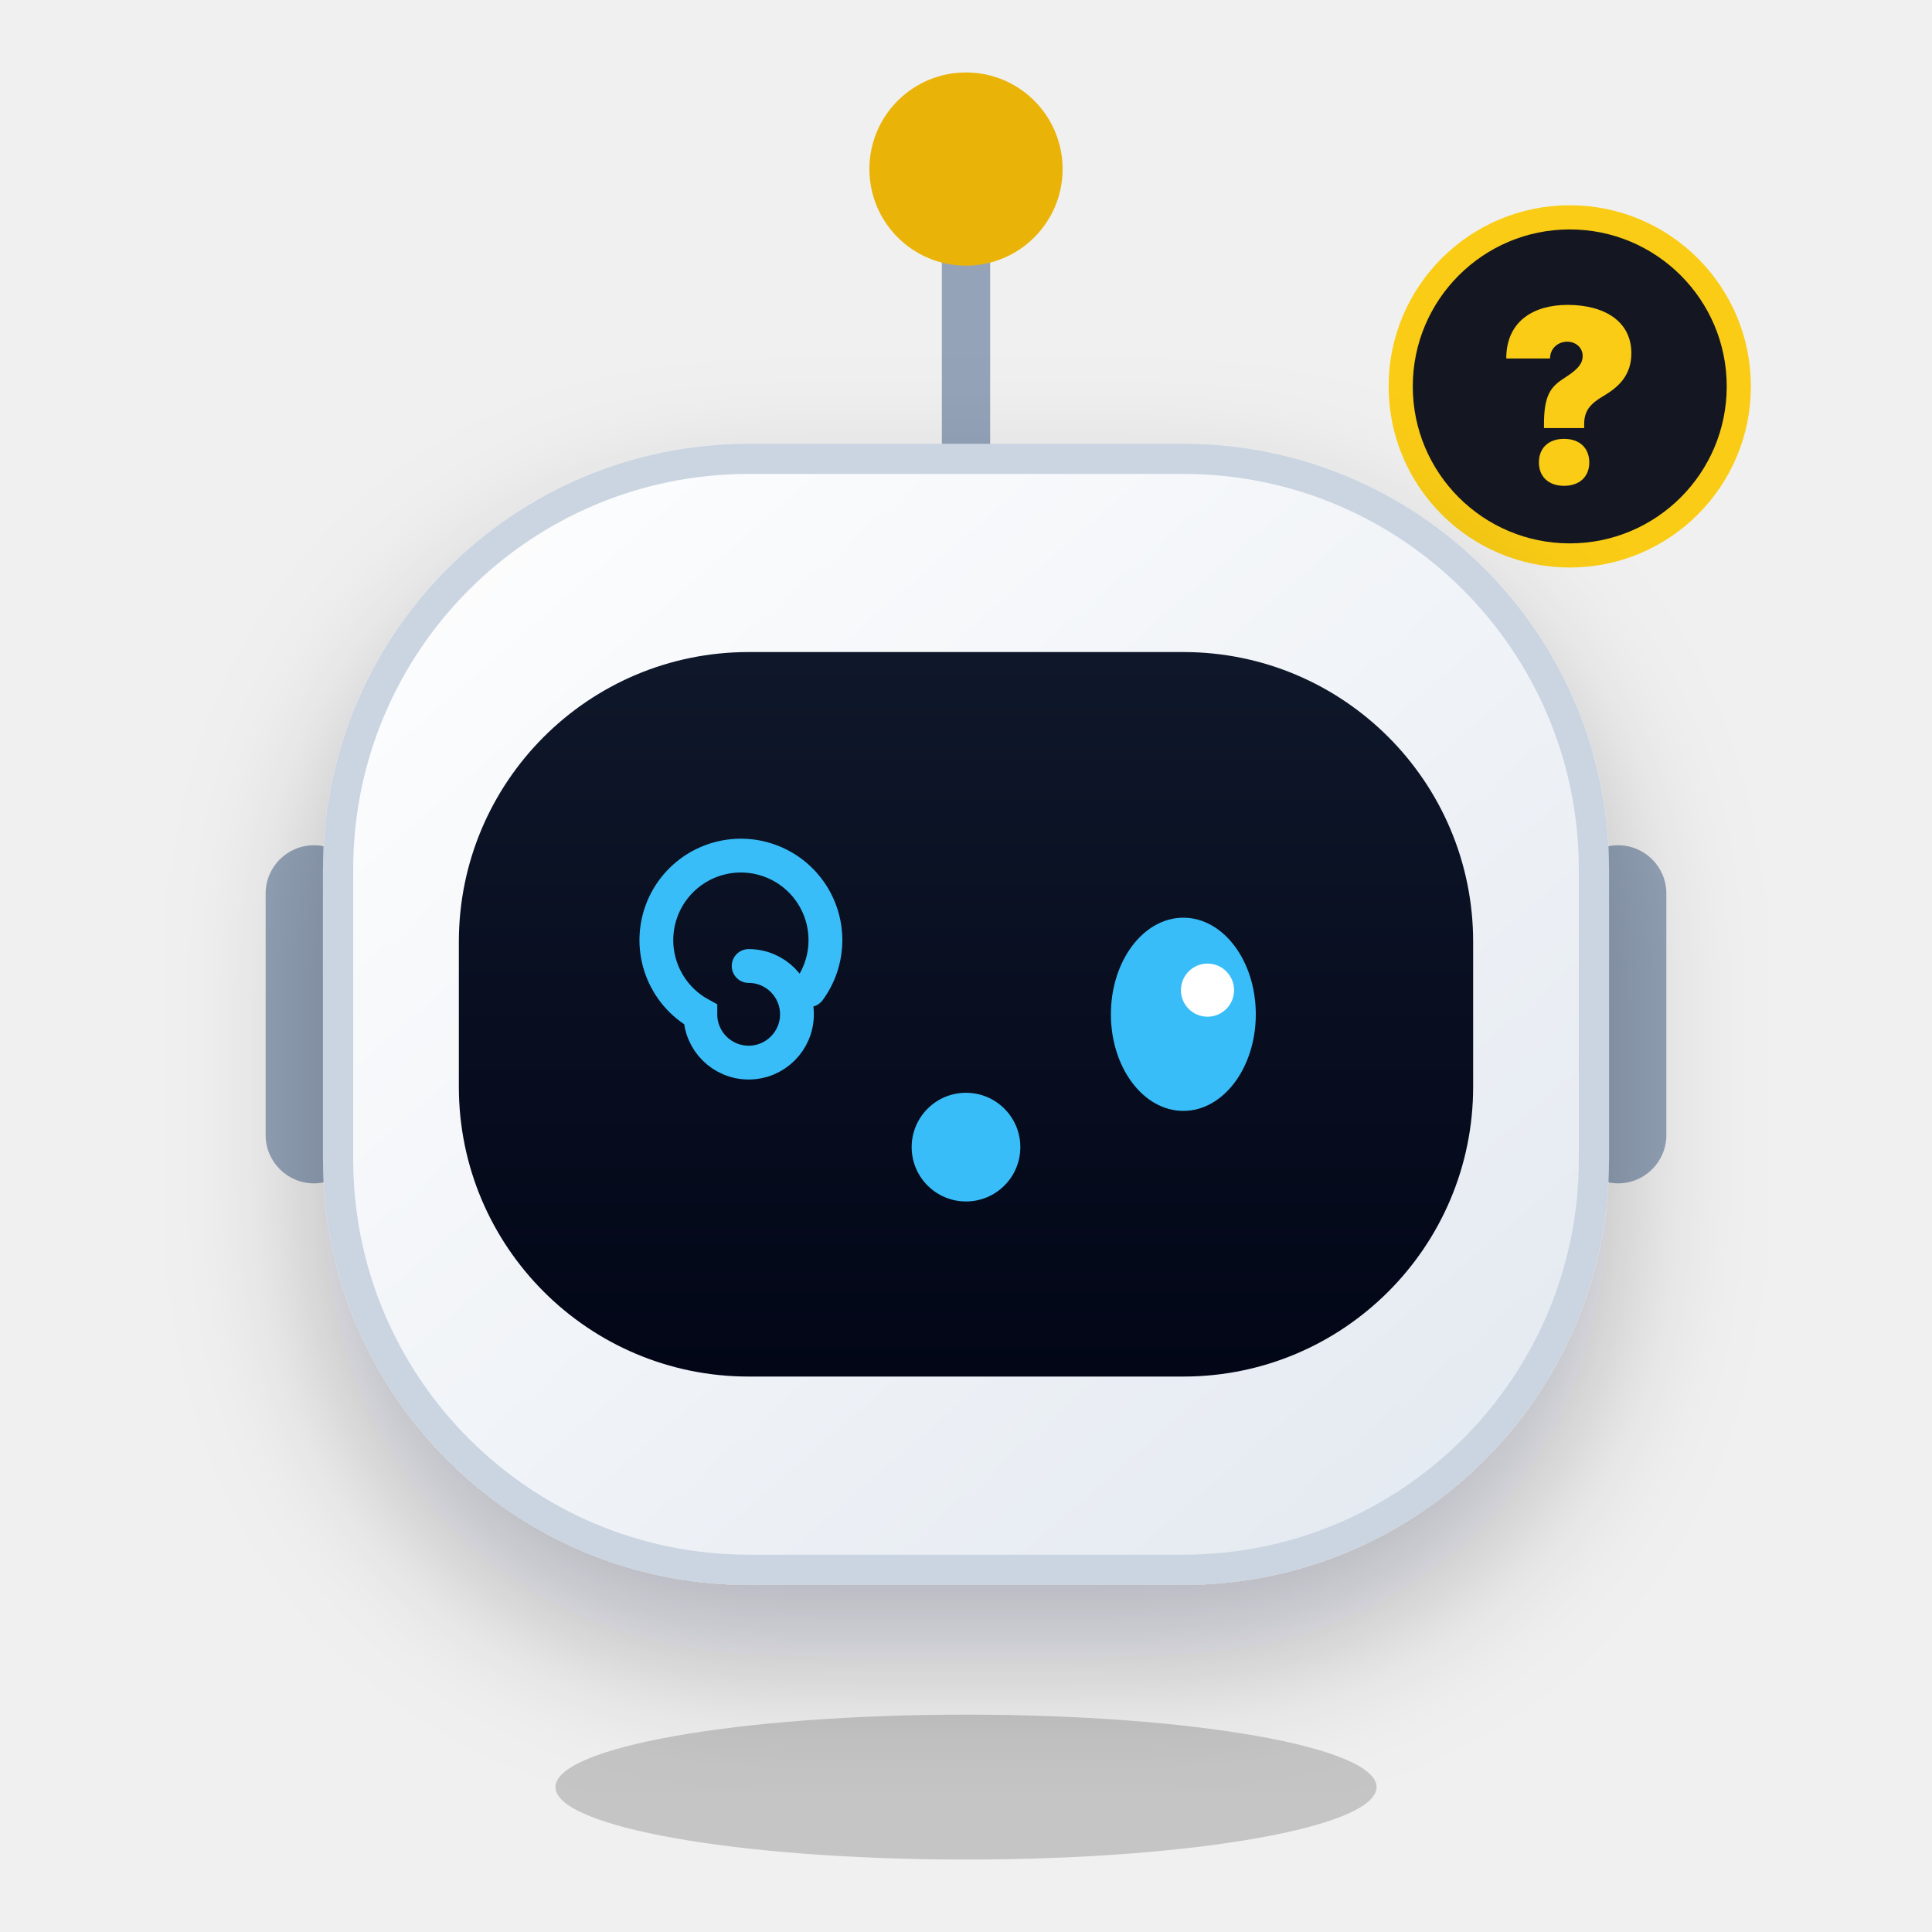
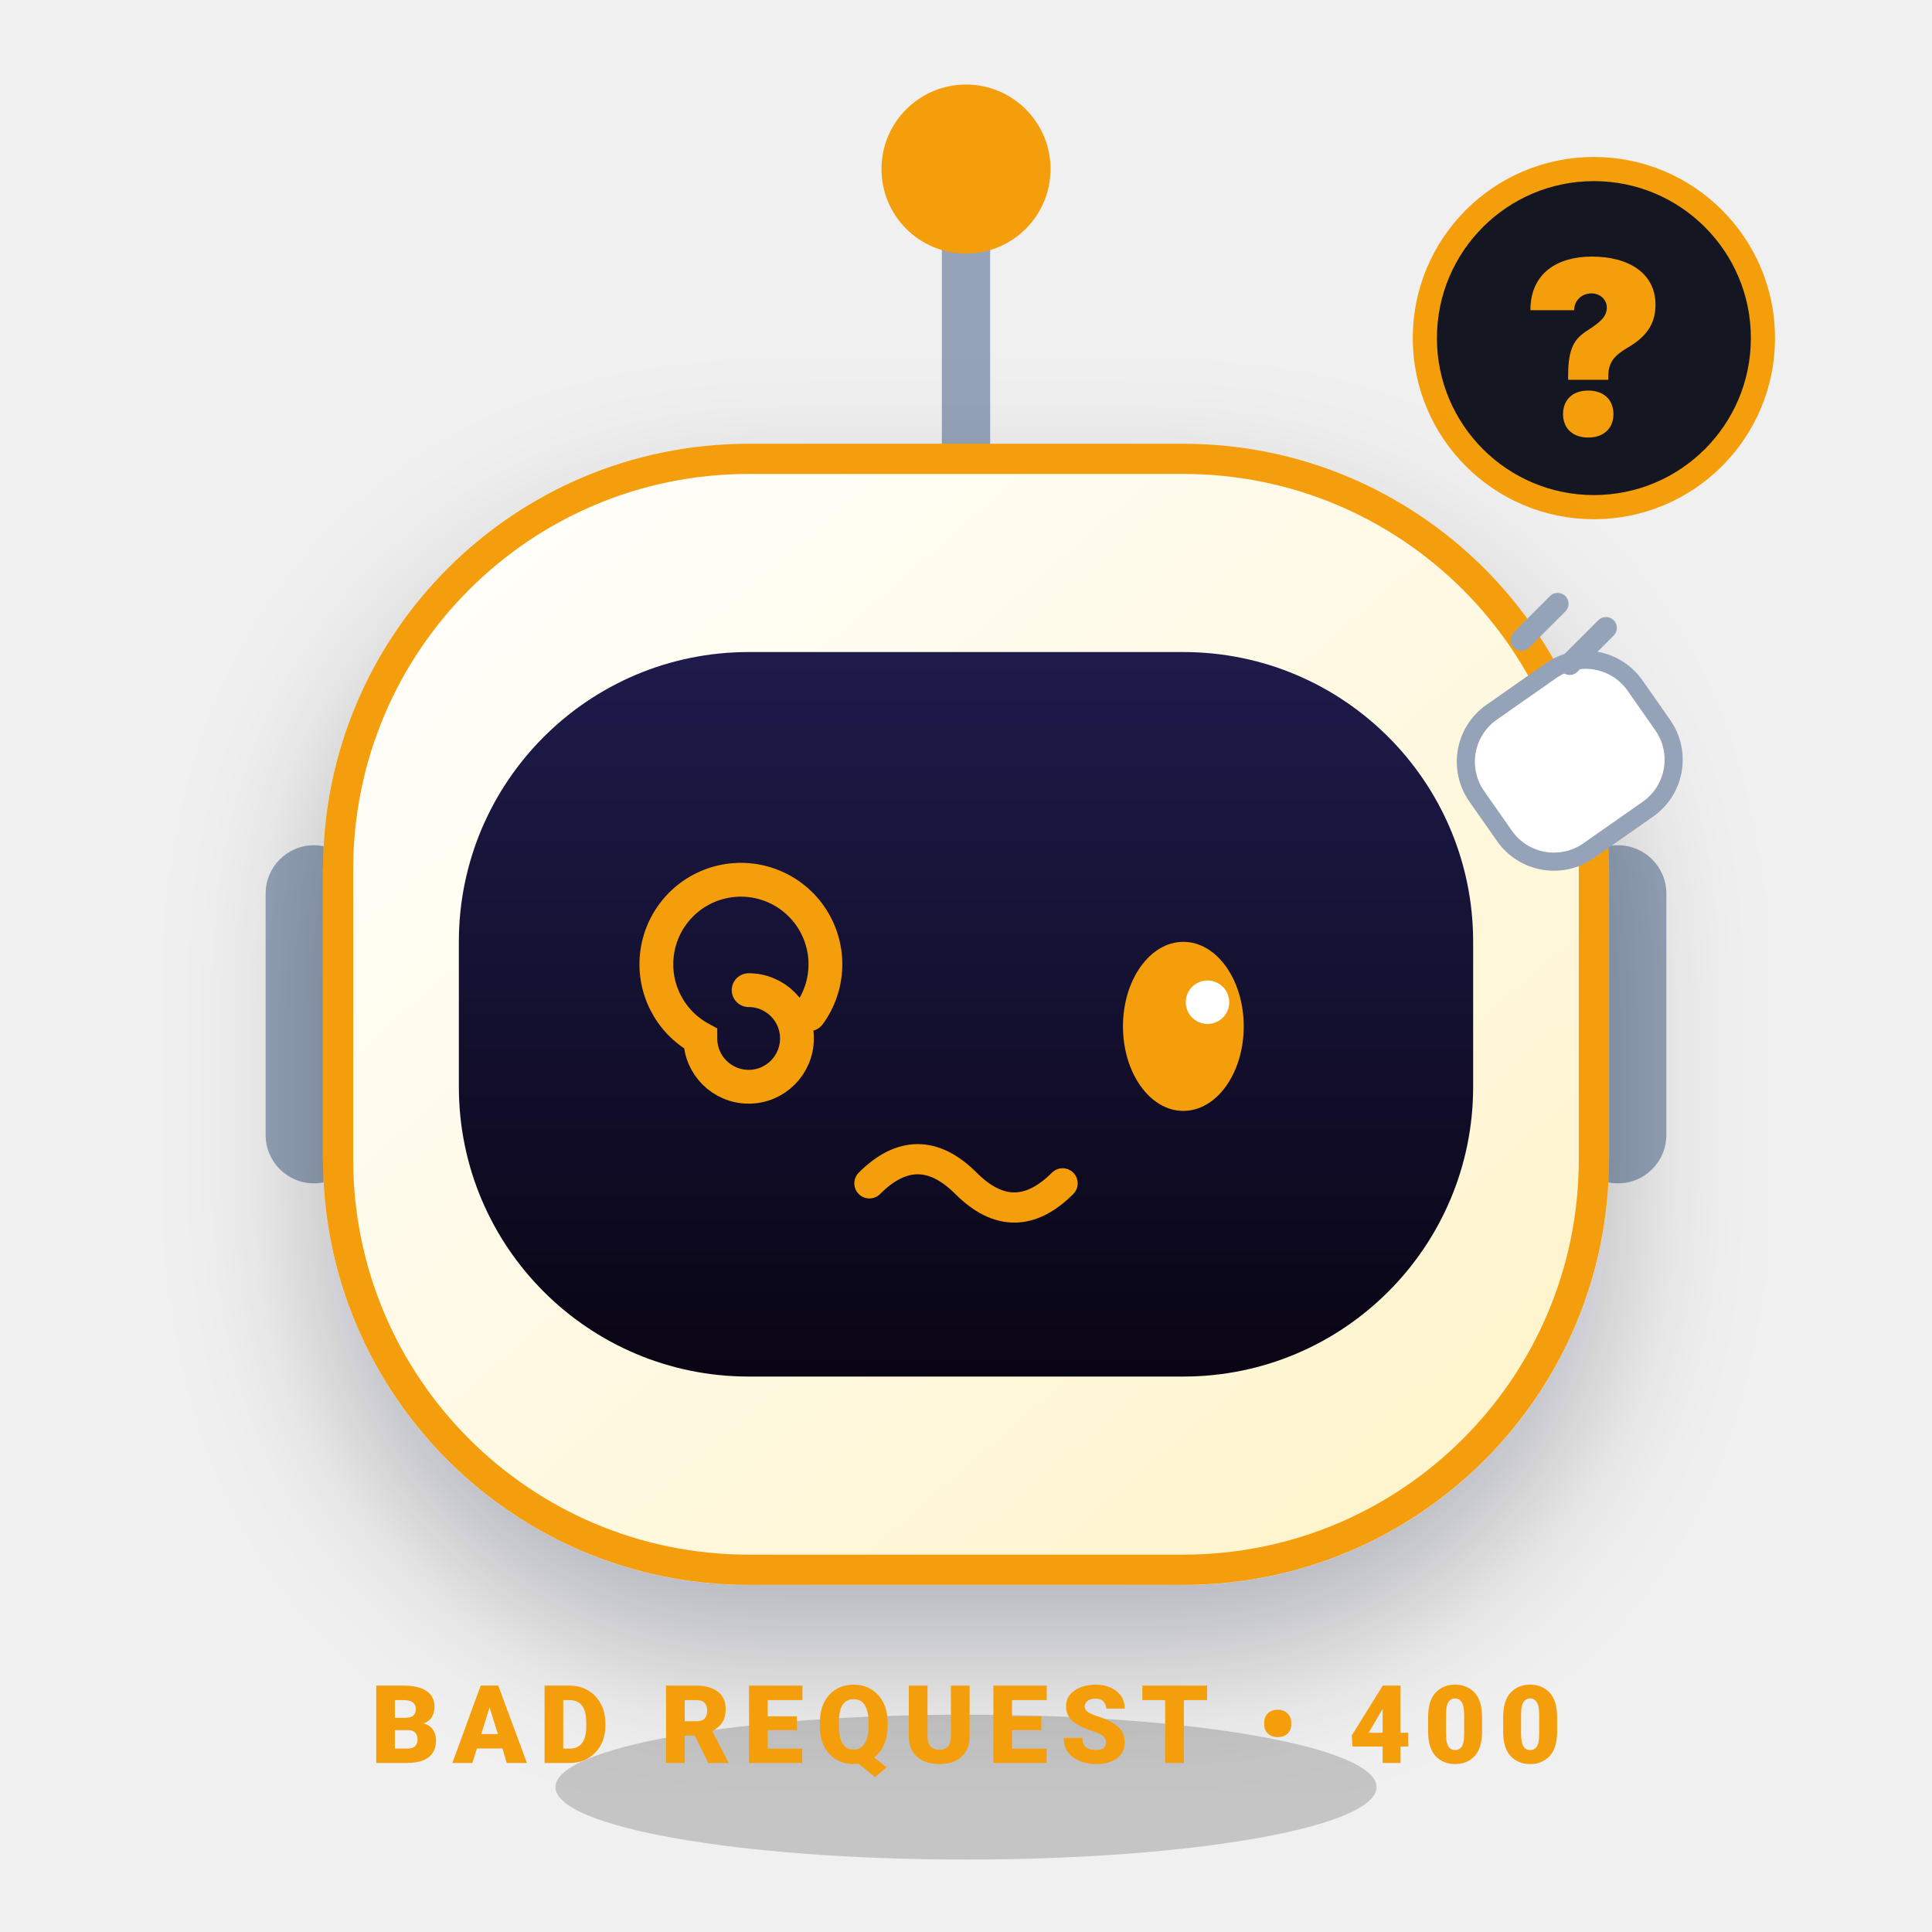
<svg xmlns="http://www.w3.org/2000/svg" viewBox="0 0 160 160" width="100%" height="100%">
  <defs>
-     <linearGradient id="astro-head-grad" x1="0%" y1="0%" x2="100%" y2="100%">
+     <linearGradient id="astro-head-400" x1="0%" y1="0%" x2="100%" y2="100%">
      <stop offset="0%" stop-color="#ffffff" />
-       <stop offset="100%" stop-color="#e2e8f0" />
+       <stop offset="100%" stop-color="#fef3c7" />
    </linearGradient>
-     <linearGradient id="astro-visor-glass" x1="0%" y1="0%" x2="0%" y2="100%">
-       <stop offset="0%" stop-color="#0f172a" />
-       <stop offset="100%" stop-color="#020617" />
+     <linearGradient id="astro-visor-400" x1="0%" y1="0%" x2="0%" y2="100%">
+       <stop offset="0%" stop-color="#1e1b4b" />
+       <stop offset="100%" stop-color="#090514" />
    </linearGradient>
-     <filter id="astro-shadow" x="-20%" y="-20%" width="140%" height="140%">
+     <filter id="astro-shadow-400" x="-20%" y="-20%" width="140%" height="140%">
      <feDropShadow dx="0" dy="6" stdDeviation="6" flood-color="#020617" flood-opacity="0.25" />
    </filter>
  </defs>
  <style>
-     @keyframes headTiltConfused {
+     @keyframes tiltAstro {
      0%, 100% { transform: rotate(0deg); }
-       50% { transform: rotate(-15deg); }
+       50% { transform: rotate(-13deg); }
    }
-     @keyframes qmarkBob {
+     @keyframes qmarkFloat {
      0%, 100% { transform: translateY(0); }
      50% { transform: translateY(-7px) rotate(4deg); }
    }
-     .head-tilt { animation: headTiltConfused 2.6s ease-in-out infinite; transform-origin: 80px 145px; }
-     .qmark-box { animation: qmarkBob 2s ease-in-out infinite; transform-origin: 130px 32px; }
+     @keyframes scratchHead {
+       0%, 100% { transform: translateY(0) rotate(0deg); }
+       30% { transform: translateY(-3px) rotate(8deg); }
+       60% { transform: translateY(1px) rotate(-5deg); }
+     }
+     .head-tilt { animation: tiltAstro 2.6s ease-in-out infinite; transform-origin: 80px 145px; }
+     .qmark-box { animation: qmarkFloat 2s ease-in-out infinite; transform-origin: 132px 30px; }
+     .hand-scratch { animation: scratchHead 1.3s ease-in-out infinite; transform-origin: 128px 65px; }
  </style>
  <ellipse cx="80" cy="148" rx="34" ry="6" fill="#000000" opacity="0.18" />
  <g class="qmark-box">
-     <ellipse cx="130" cy="32" rx="14" ry="14" fill="#141722" stroke="#facc15" stroke-width="2" />
-     <text x="130" y="40" font-family="-apple-system, sans-serif" font-size="20" font-weight="900" fill="#facc15" text-anchor="middle">?</text>
+     <ellipse cx="132" cy="28" rx="14" ry="14" fill="#141722" stroke="#f59e0b" stroke-width="2" />
+     <text x="132" y="36" font-family="-apple-system, sans-serif" font-size="20" font-weight="900" fill="#f59e0b" text-anchor="middle">?</text>
  </g>
  <g class="head-tilt">
    <rect x="78" y="14" width="4" height="26" rx="2" fill="#94a3b8" />
-     <circle cx="80" cy="14" r="8" fill="#eab308" />
+     <circle cx="80" cy="14" r="7" fill="#f59e0b" />
    <rect x="22" y="70" width="8" height="28" rx="4" fill="#94a3b8" />
    <rect x="130" y="70" width="8" height="28" rx="4" fill="#94a3b8" />
-     <rect x="28" y="38" width="104" height="92" rx="34" fill="url(#astro-head-grad)" stroke="#cbd5e1" stroke-width="2.5" filter="url(#astro-shadow)" />
-     <rect x="38" y="54" width="84" height="60" rx="24" fill="url(#astro-visor-glass)" />
-     <path d="M 62 80 A 4 4 0 1 1 58 84 A 7 7 0 1 1 67 82" fill="none" stroke="#38bdf8" stroke-width="2.8" stroke-linecap="round" />
-     <ellipse cx="98" cy="84" rx="6" ry="8" fill="#38bdf8" />
-     <circle cx="100" cy="82" r="2.2" fill="#ffffff" />
-     <circle cx="80" cy="95" r="4.5" fill="#38bdf8" />
+     <rect x="28" y="38" width="104" height="92" rx="34" fill="url(#astro-head-400)" stroke="#f59e0b" stroke-width="2.5" filter="url(#astro-shadow-400)" />
+     <rect x="38" y="54" width="84" height="60" rx="24" fill="url(#astro-visor-400)" />
+     <path d="M 62 82 A 4 4 0 1 1 58 86 A 7 7 0 1 1 67 84" fill="none" stroke="#f59e0b" stroke-width="2.8" stroke-linecap="round" />
+     <ellipse cx="98" cy="85" rx="5" ry="7" fill="#f59e0b" />
+     <circle cx="100" cy="83" r="1.8" fill="#ffffff" />
+     <path d="M 72 98 Q 76 94 80 98 Q 84 102 88 98" fill="none" stroke="#f59e0b" stroke-width="2.5" stroke-linecap="round" />
+     <g class="hand-scratch">
+       <rect x="122" y="56" width="16" height="14" rx="5" fill="#ffffff" stroke="#94a3b8" stroke-width="1.5" transform="rotate(-35 130 63)" />
+       <line x1="126" y1="53" x2="129" y2="50" stroke="#94a3b8" stroke-width="1.8" stroke-linecap="round" />
+       <line x1="130" y1="55" x2="133" y2="52" stroke="#94a3b8" stroke-width="1.8" stroke-linecap="round" />
+     </g>
  </g>
+   <text x="80" y="146" font-family="-apple-system, BlinkMacSystemFont, 'Segoe UI', Roboto, monospace" font-size="9" font-weight="800" fill="#f59e0b" letter-spacing="1" text-anchor="middle">BAD REQUEST • 400</text>
</svg>
